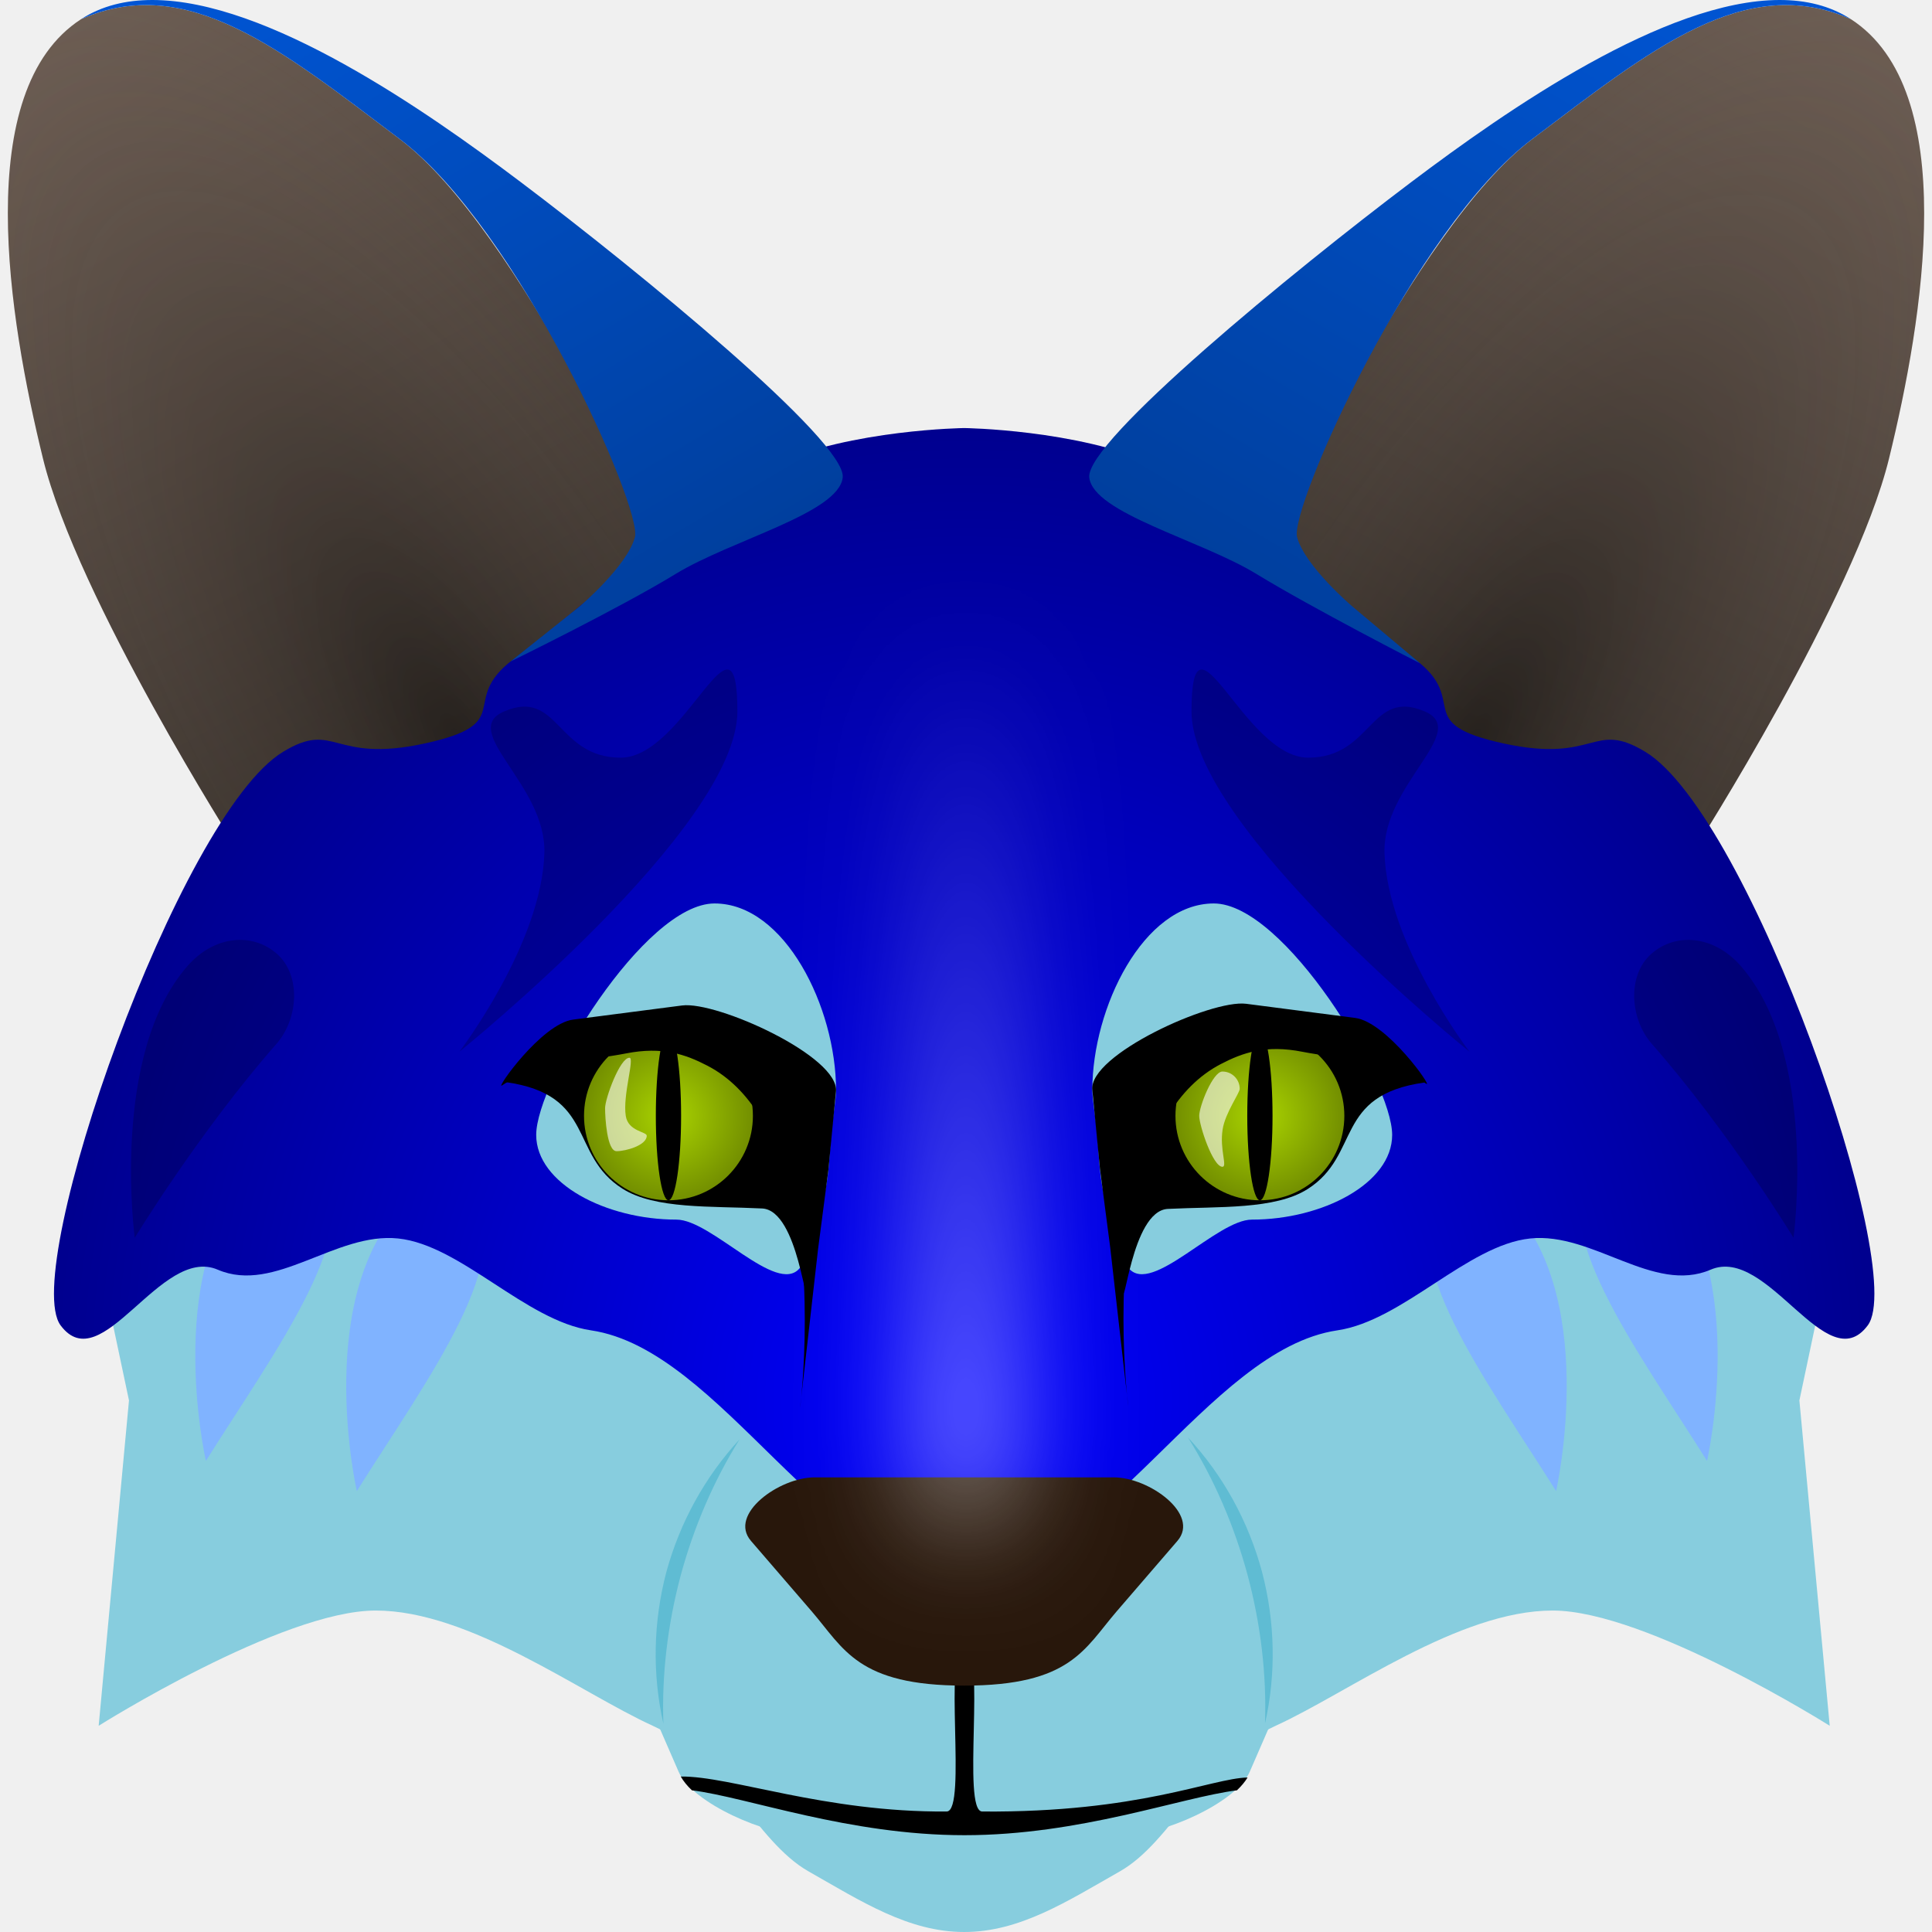
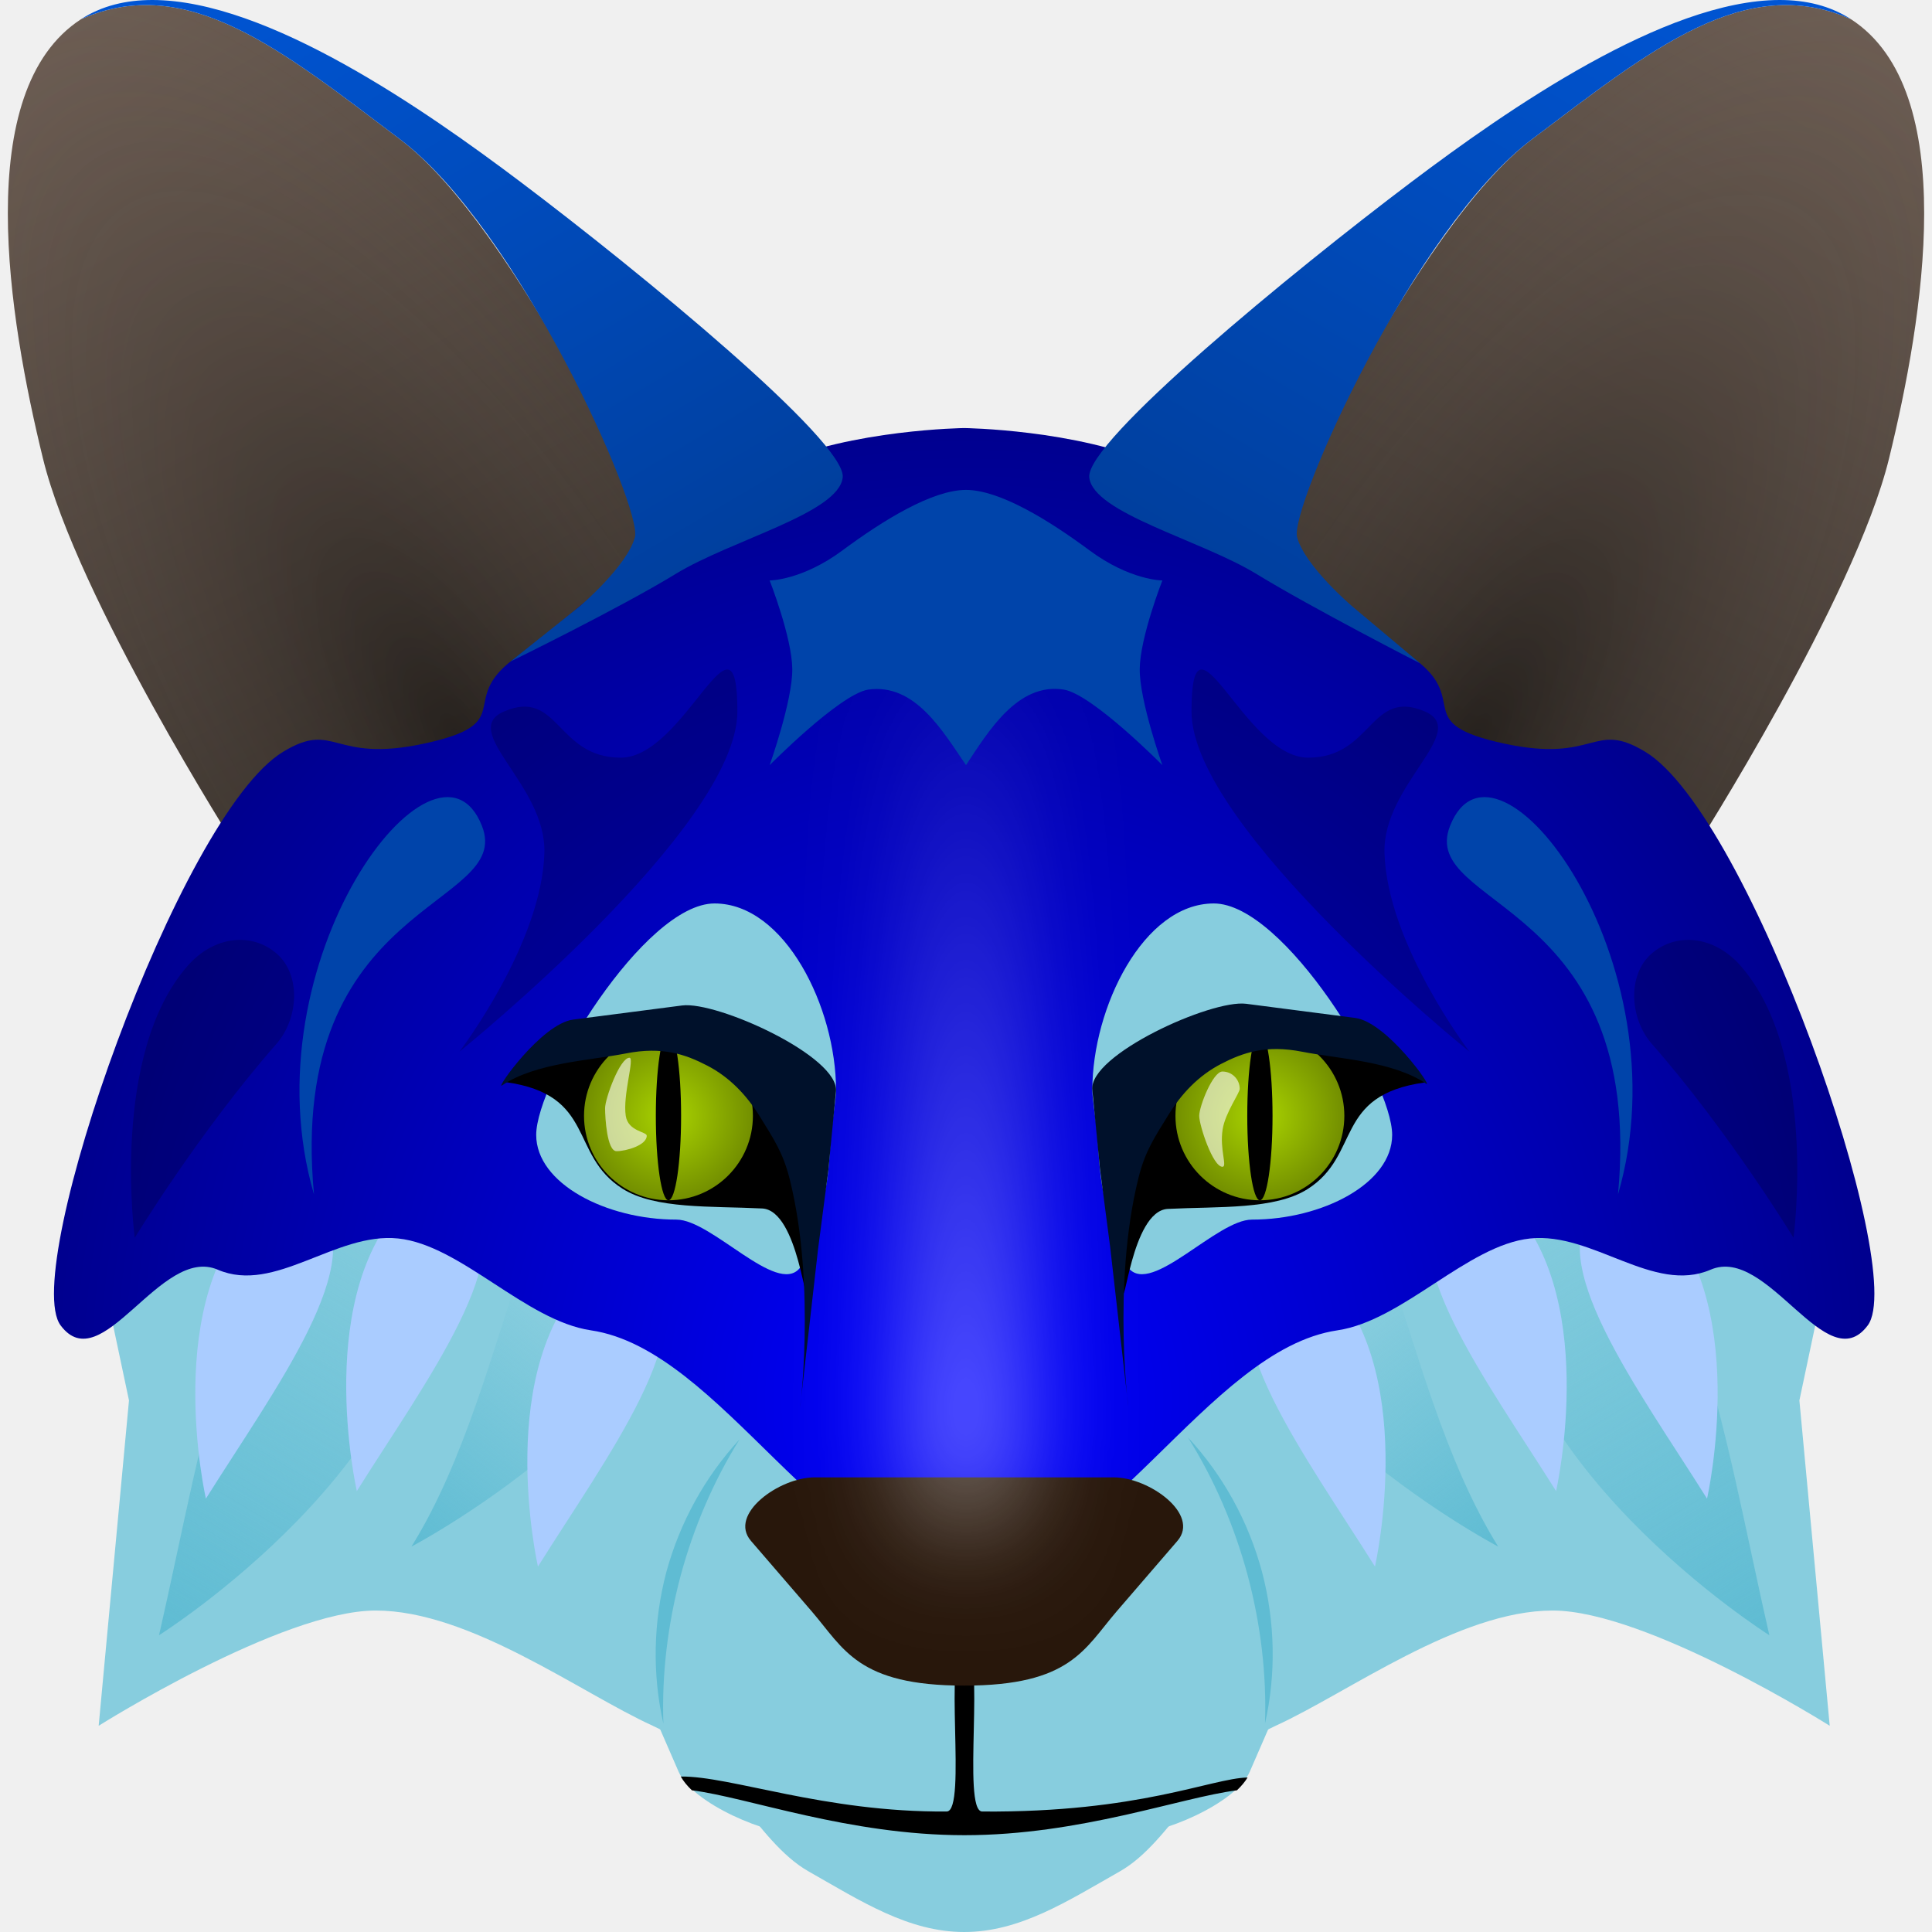
<svg xmlns="http://www.w3.org/2000/svg" xmlns:xlink="http://www.w3.org/1999/xlink" width="512" height="512" viewBox="0 0 135.467 135.467" version="1.1" id="svg5">&gt;
  <defs id="defs2">
+     <linearGradient id="linearGradient23">
+       <stop style="stop-color:#5fbcd3;stop-opacity:1;" offset="0" id="stop23" />
+       <stop style="stop-color:#5fbcd3;stop-opacity:0;" offset="1" id="stop24" />
+     </linearGradient>
+     <linearGradient id="linearGradient21">
+       <stop style="stop-color:#5fbcd3;stop-opacity:1;" offset="0" id="stop21" />
+       <stop style="stop-color:#5fbcd3;stop-opacity:0;" offset="1" id="stop22" />
+     </linearGradient>
    <linearGradient id="linearGradient16">
      <stop style="stop-color:#ffffff;stop-opacity:1;" offset="0" id="stop16" />
      <stop style="stop-color:#ffffff;stop-opacity:0;" offset="1" id="stop17" />
    </linearGradient>
    <linearGradient id="linearGradient15">
      <stop style="stop-color:#000000;stop-opacity:1;" offset="0" id="stop15" />
      <stop style="stop-color:#6c5d53;stop-opacity:0;" offset="1" id="stop14" />
    </linearGradient>
    <linearGradient id="linearGradient13">
      <stop style="stop-color:#000000;stop-opacity:1;" offset="0" id="stop13" />
      <stop style="stop-color:#6c5d53;stop-opacity:0;" offset="1" id="stop10" />
    </linearGradient>
    <linearGradient id="linearGradient1">
      <stop style="stop-color:#0000ff;stop-opacity:1;" offset="0" id="stop1" />
      <stop style="stop-color:#00008f;stop-opacity:1;" offset="1" id="stop4" />
    </linearGradient>
    <linearGradient id="linearGradient36">
      <stop style="stop-color:#0055d4;stop-opacity:1;" offset="0" id="stop35" />
      <stop style="stop-color:#00398f;stop-opacity:1;" offset="1" id="stop36" />
    </linearGradient>
    <linearGradient id="linearGradient34">
      <stop style="stop-color:#0055d4;stop-opacity:1;" offset="0" id="stop33" />
      <stop style="stop-color:#00398f;stop-opacity:1;" offset="1" id="stop34" />
    </linearGradient>
    <linearGradient id="linearGradient11">
      <stop style="stop-color:#aad400;stop-opacity:1;" offset="0" id="stop11" />
      <stop style="stop-color:#738f00;stop-opacity:1;" offset="1" id="stop12" />
    </linearGradient>
    <linearGradient id="linearGradient7">
      <stop style="stop-color:#6c5d53;stop-opacity:1;" offset="0" id="stop7" />
      <stop style="stop-color:#3f3731;stop-opacity:1;" offset="1" id="stop8" />
    </linearGradient>
    <linearGradient id="linearGradient2">
      <stop style="stop-color:#d45500;stop-opacity:1;" offset="0" id="stop2" />
      <stop style="stop-color:#8f3a00;stop-opacity:1;" offset="1" id="stop3" />
    </linearGradient>
    <linearGradient xlink:href="#linearGradient2" id="linearGradient3" x1="-13.142" y1="-3.073" x2="30.591" y2="71.004" gradientUnits="userSpaceOnUse" gradientTransform="translate(10.58333,-5.291667)" />
    <linearGradient xlink:href="#linearGradient2" id="linearGradient4" gradientUnits="userSpaceOnUse" x1="-13.142" y1="-3.073" x2="30.591" y2="71.004" gradientTransform="matrix(-1,0,0,1,125.1999,-5.291667)" />
    <linearGradient xlink:href="#linearGradient7" id="linearGradient8" x1="-9.307" y1="-6.696" x2="24.064" y2="54.768" gradientUnits="userSpaceOnUse" gradientTransform="matrix(0.8036646,0,0,0.8036646,13.17124,6.721986)" />
    <radialGradient xlink:href="#linearGradient11" id="radialGradient12" cx="42.418" cy="88.221" fx="42.418" fy="88.221" r="8.137" gradientUnits="userSpaceOnUse" gradientTransform="matrix(0.7277166,0,0,0.7277166,16.00297,14.04019)" />
    <radialGradient xlink:href="#linearGradient11" id="radialGradient15" gradientUnits="userSpaceOnUse" gradientTransform="matrix(0.7277166,0,0,0.7277166,-119.2093,14.04019)" cx="42.418" cy="88.221" fx="42.418" fy="88.221" r="8.137" />
    <linearGradient xlink:href="#linearGradient7" id="linearGradient24" gradientUnits="userSpaceOnUse" x1="-9.307" y1="-6.696" x2="24.064" y2="54.768" gradientTransform="matrix(-0.8036646,0,0,0.8036646,122.2954,6.721986)" />
    <linearGradient xlink:href="#linearGradient34" id="linearGradient26" gradientUnits="userSpaceOnUse" gradientTransform="matrix(0.8036646,0,0,0.8036646,21.67662,2.469295)" x1="-13.142" y1="-3.073" x2="30.591" y2="71.004" />
    <linearGradient xlink:href="#linearGradient36" id="linearGradient27" gradientUnits="userSpaceOnUse" gradientTransform="matrix(-0.8036646,0,0,0.8036646,113.79,2.469295)" x1="-13.142" y1="-3.073" x2="30.591" y2="71.004" />
    <radialGradient xlink:href="#linearGradient1" id="radialGradient4" cx="67.606" cy="114.696" fx="67.606" fy="114.696" r="63.821" gradientTransform="matrix(1,0,0,1.067857,0,-24.31237)" gradientUnits="userSpaceOnUse" />
    <radialGradient xlink:href="#linearGradient15" id="radialGradient9" cx="102.956" cy="47.284" fx="102.956" fy="47.284" r="22.809" gradientTransform="matrix(0.8523126,0.5230327,-1.401282,2.283472,81.4634,-109.3825)" gradientUnits="userSpaceOnUse" />
    <radialGradient xlink:href="#linearGradient13" id="radialGradient10" cx="32.511" cy="47.284" fx="32.511" fy="47.284" r="22.809" gradientTransform="matrix(0.8499091,-0.5269293,1.425378,2.29906,-62.51791,-39.13937)" gradientUnits="userSpaceOnUse" />
    <filter style="color-interpolation-filters:sRGB" id="filter3" x="-2.236" y="-0.147" width="5.472" height="1.295">
      <feGaussianBlur stdDeviation="4.172" id="feGaussianBlur3" />
    </filter>
    <linearGradient xlink:href="#linearGradient16" id="linearGradient17" x1="67.606" y1="104.13" x2="67.606" y2="36.175" gradientUnits="userSpaceOnUse" />
+     <linearGradient xlink:href="#linearGradient21" id="linearGradient22" x1="124.062" y1="114.657" x2="105.02" y2="83.157" gradientUnits="userSpaceOnUse" />
+     <linearGradient xlink:href="#linearGradient23" id="linearGradient25" x1="11.151" y1="114.657" x2="30.163" y2="82.752" gradientUnits="userSpaceOnUse" />
+     <linearGradient xlink:href="#linearGradient21" id="linearGradient35" gradientUnits="userSpaceOnUse" x1="126.216" y1="113.734" x2="114.555" y2="98.705" gradientTransform="translate(-21.16667,-5.291667)" />
+     <linearGradient xlink:href="#linearGradient21" id="linearGradient37" gradientUnits="userSpaceOnUse" gradientTransform="matrix(-1,0,0,1,155.0663,-5.291667)" x1="126.216" y1="113.734" x2="114.555" y2="98.705" />
  </defs>
  <g id="layer1">
    <path id="path1" style="display:none;fill:url(#linearGradient3);stroke-width:6.35;stroke-linecap:round;stroke-linejoin:round;paint-order:fill markers stroke" d="M -12.64,31.639 C -15.628,19.431 -18.937,-0.47 -9.307,-6.696 0.324,-12.923 18.702,-0.276 29.052,7.528 39.401,15.331 57.136,33.291 57.136,33.291 L 4.309,65.712 c 0,0 -13.961,-21.866 -16.949,-34.074 z" />
    <path id="path3" style="display:none;fill:url(#linearGradient4);stroke-width:6.35;stroke-linecap:round;stroke-linejoin:round;paint-order:fill markers stroke" d="m 148.423,31.639 c 2.988,-12.208 6.297,-32.109 -3.333,-38.335 -9.63,-6.226 -28.009,6.42 -38.358,14.224 C 96.382,15.331 78.647,33.291 78.647,33.291 L 131.474,65.712 c 0,0 13.961,-21.866 16.949,-34.074 z" />
    <path id="rect1" style="fill:url(#linearGradient8);stroke-width:6.35;stroke-linecap:round;stroke-linejoin:round;paint-order:fill markers stroke" d="M 3.013,32.149 C 0.612,22.338 -2.048,6.344 5.692,1.34 13.124,-1.933 19.724,3.488 28.042,9.76 36.359,16.031 46.167,37.906 46.167,37.906 l -13.656,14.533 -15.877,7.094 c 0,0 -11.22,-17.573 -13.621,-27.384 z" />
-     <path id="path2" style="fill:url(#radialGradient10);stroke-width:6.35;stroke-linecap:round;stroke-linejoin:round;paint-order:fill markers stroke;opacity:0.4" d="M 3.013,32.149 C 0.612,22.338 -2.048,6.344 5.692,1.34 13.124,-1.933 19.724,3.488 28.042,9.76 36.359,16.031 46.167,37.906 46.167,37.906 l -13.656,14.533 -15.877,7.094 c 0,0 -11.22,-17.573 -13.621,-27.384 z" />
+     <path id="path2" style="opacity:0.4;fill:url(#radialGradient10);stroke-width:6.35;stroke-linecap:round;stroke-linejoin:round;paint-order:fill markers stroke" d="M 3.013,32.149 C 0.612,22.338 -2.048,6.344 5.692,1.34 13.124,-1.933 19.724,3.488 28.042,9.76 36.359,16.031 46.167,37.906 46.167,37.906 l -13.656,14.533 -15.877,7.094 c 0,0 -11.22,-17.573 -13.621,-27.384 z" />
    <path id="path23" style="display:inline;fill:url(#linearGradient24);stroke-width:6.35;stroke-linecap:round;stroke-linejoin:round;paint-order:fill markers stroke" d="M 132.454,32.149 C 134.855,22.338 137.514,6.344 129.775,1.34 122.343,-1.933 115.742,3.488 107.425,9.76 99.108,16.031 89.3,37.906 89.3,37.906 l 13.656,14.533 15.877,7.094 c 0,0 11.22,-17.573 13.621,-27.384 z" />
    <path id="rect5" style="fill:#87cdde;stroke-width:6.35;stroke-linecap:round;stroke-linejoin:round;paint-order:fill markers stroke" d="m 6.917,88.139 60.689,-12.758 60.689,12.758 -2.126,10.055 2.126,22.813 c 0,0 -12.825,-8.08 -19.425,-8.08 -6.599,0 -14.324,5.752 -19.425,8.08 -5.101,2.328 -7.215,8.103 -10.919,10.207 -3.704,2.104 -7.013,4.253 -10.919,4.253 -3.906,0 -7.215,-2.149 -10.919,-4.253 -3.704,-2.104 -5.819,-7.879 -10.919,-10.207 -5.101,-2.328 -12.825,-8.08 -19.425,-8.08 -6.599,0 -19.425,8.08 -19.425,8.08 L 9.044,98.194 Z" />
-     <path id="rect4" style="fill:#80b3ff;stroke-width:6.35;stroke-linecap:round;stroke-linejoin:round;paint-order:fill markers stroke" d="m 22.1,81.821 c -1.149,-1.003 -2.815,-1.078 -3.893,0 -7.001,6.436 -3.77,20.614 -3.77,20.614 4.748,-7.575 11.818,-16.986 7.663,-20.614 z" />
-     <path id="path4" style="fill:#80b3ff;stroke-width:6.35;stroke-linecap:round;stroke-linejoin:round;paint-order:fill markers stroke" d="m 112.03,81.821 c 1.149,-1.003 2.815,-1.078 3.893,0 7.001,6.436 3.77,20.614 3.77,20.614 -4.748,-7.575 -11.818,-16.986 -7.663,-20.614 z" />
-     <path id="path5" style="fill:#80b3ff;stroke-width:6.35;stroke-linecap:round;stroke-linejoin:round;paint-order:fill markers stroke" d="m 101.446,83.937 c 1.149,-1.003 2.815,-1.078 3.893,0 7.001,6.436 3.77,20.614 3.77,20.614 -4.748,-7.575 -11.818,-16.986 -7.663,-20.614 z" />
-     <path id="path8" style="fill:#80b3ff;stroke-width:6.35;stroke-linecap:round;stroke-linejoin:round;paint-order:fill markers stroke" d="m 32.683,83.937 c -1.149,-1.003 -2.815,-1.078 -3.893,0 -7.001,6.436 -3.77,20.614 -3.77,20.614 4.748,-7.575 11.818,-16.986 7.663,-20.614 z" />
-     <path id="path9" style="display:inline;fill:url(#radialGradient9);stroke-width:6.35;stroke-linecap:round;stroke-linejoin:round;paint-order:fill markers stroke;opacity:0.4" d="M 132.454,32.149 C 134.855,22.338 137.514,6.344 129.775,1.34 122.343,-1.933 115.742,3.488 107.425,9.76 99.108,16.031 89.3,37.906 89.3,37.906 l 13.656,14.533 15.877,7.094 c 0,0 11.22,-17.573 13.621,-27.384 z" />
+     <path id="path20" style="fill:url(#linearGradient25);stroke-width:6.35;stroke-linecap:round;stroke-linejoin:round;paint-order:fill markers stroke" d="m 25.758,82.766 c 2.427,0.165 4.39,1.958 4.39,4.39 0.637,15.153 -18.997,27.501 -18.997,27.501 3.188,-13.898 5.828,-32.486 14.607,-31.891 z" />
+     <path id="rect4" style="fill:#aaccff;stroke-width:6.35;stroke-linecap:round;stroke-linejoin:round;paint-order:fill markers stroke" d="m 22.1,84.467 c -1.149,-1.003 -2.815,-1.078 -3.893,0 -7.001,6.436 -3.77,20.614 -3.77,20.614 4.748,-7.575 11.818,-16.986 7.663,-20.614 z" />
+     <path id="path21" style="fill:url(#linearGradient22);stroke-width:6.35;stroke-linecap:round;stroke-linejoin:round;paint-order:fill markers stroke" d="m 109.455,82.766 c -2.427,0.165 -4.39,1.958 -4.39,4.39 -0.637,15.153 18.997,27.501 18.997,27.501 -3.188,-13.898 -5.828,-32.486 -14.607,-31.891 z" />
+     <path id="path4" style="fill:#aaccff;stroke-width:6.35;stroke-linecap:round;stroke-linejoin:round;paint-order:fill markers stroke" d="m 112.03,84.467 c 1.149,-1.003 2.815,-1.078 3.893,0 7.001,6.436 3.77,20.614 3.77,20.614 -4.748,-7.575 -11.818,-16.986 -7.663,-20.614 z" />
+     <path id="path5" style="fill:#aaccff;stroke-width:6.35;stroke-linecap:round;stroke-linejoin:round;paint-order:fill markers stroke" d="m 101.446,83.937 c 1.149,-1.003 2.815,-1.078 3.893,0 7.001,6.436 3.77,20.614 3.77,20.614 -4.748,-7.575 -11.818,-16.986 -7.663,-20.614 z" />
+     <path id="path8" style="fill:#aaccff;stroke-width:6.35;stroke-linecap:round;stroke-linejoin:round;paint-order:fill markers stroke" d="m 32.683,83.937 c -1.149,-1.003 -2.815,-1.078 -3.893,0 -7.001,6.436 -3.77,20.614 -3.77,20.614 4.748,-7.575 11.818,-16.986 7.663,-20.614 z" />
+     <path id="path37" style="fill:url(#linearGradient37);stroke-width:6.35;stroke-linecap:round;stroke-linejoin:round;paint-order:fill markers stroke" d="m 45.612,77.475 c 2.427,0.165 4.39,1.958 4.39,4.39 0.637,15.153 -21.152,26.577 -21.152,26.577 7.433,-11.932 7.982,-31.563 16.761,-30.967 z" />
+     <path id="path9" style="display:inline;opacity:0.4;fill:url(#radialGradient9);stroke-width:6.35;stroke-linecap:round;stroke-linejoin:round;paint-order:fill markers stroke" d="M 132.454,32.149 C 134.855,22.338 137.514,6.344 129.775,1.34 122.343,-1.933 115.742,3.488 107.425,9.76 99.108,16.031 89.3,37.906 89.3,37.906 l 13.656,14.533 15.877,7.094 c 0,0 11.22,-17.573 13.621,-27.384 z" />
+     <path id="path34" style="fill:url(#linearGradient35);stroke-width:6.35;stroke-linecap:round;stroke-linejoin:round;paint-order:fill markers stroke" d="m 88.288,77.475 c -2.427,0.165 -4.39,1.958 -4.39,4.39 -0.637,15.153 21.151,26.577 21.151,26.577 C 97.616,96.51 97.067,76.879 88.288,77.475 Z" />
+     <path id="path35" style="fill:#aaccff;stroke-width:6.35;stroke-linecap:round;stroke-linejoin:round;paint-order:fill markers stroke" d="m 88.746,89.229 c 1.149,-1.003 2.815,-1.078 3.893,0 7.001,6.436 3.77,20.614 3.77,20.614 -4.748,-7.575 -11.818,-16.986 -7.663,-20.614 z" />
+     <path id="path36" style="fill:#aaccff;stroke-width:6.35;stroke-linecap:round;stroke-linejoin:round;paint-order:fill markers stroke" d="m 45.383,89.229 c -1.149,-1.003 -2.815,-1.078 -3.893,0 -7.001,6.436 -3.77,20.614 -3.77,20.614 4.748,-7.575 11.818,-16.986 7.663,-20.614 z" />
    <path id="rect2" style="fill:url(#radialGradient4);stroke-width:6.35;stroke-linecap:round;stroke-linejoin:round;paint-order:fill markers stroke" d="m 67.606,30.014 c 0,0 -7.853,0.097 -13.411,2.552 -5.558,2.455 -10.602,7.9 -18.237,13.69 -3.859,2.926 0.363,4.451 -6.177,5.874 -6.54,1.423 -6.228,-1.659 -9.934,0.586 -7.311,4.43 -18.478,36.341 -15.598,40.215 2.88,3.873 7.007,-5.631 11.019,-3.904 4.012,1.727 8.262,-2.651 12.654,-2.188 4.393,0.463 8.929,5.765 13.515,6.441 9.172,1.351 16.464,17.011 26.169,17.011 9.704,0 16.997,-15.66 26.169,-17.011 4.586,-0.676 9.122,-5.978 13.515,-6.441 4.393,-0.463 8.642,3.915 12.654,2.188 4.012,-1.727 8.139,7.778 11.019,3.904 2.88,-3.873 -8.287,-35.785 -15.598,-40.215 -3.706,-2.246 -3.395,0.836 -9.934,-0.586 -6.54,-1.423 -2.317,-2.948 -6.177,-5.874 C 91.618,40.466 86.574,35.021 81.017,32.566 75.459,30.111 67.606,30.014 67.606,30.014 Z" />
    <path id="rect30" style="fill:#87cdde;stroke-width:6.35;stroke-linecap:round;stroke-linejoin:round;paint-order:fill markers stroke" d="m 49.484,113.9 h 36.245 c 2.468,0 5.439,2.192 4.455,4.455 l -2.552,5.867 c -0.984,2.263 -6.24,4.455 -8.708,4.455 H 56.288 c -2.468,0 -7.723,-2.192 -8.708,-4.455 l -2.552,-5.867 c -0.984,-2.263 1.987,-4.455 4.455,-4.455 z" />
    <path id="path31" style="fill:#000000;stroke-width:6.35;stroke-linecap:round;stroke-linejoin:round;paint-order:fill markers stroke" d="m 67.625,115.483 c -1.548,0 0.214,11.524 -1.246,11.535 -8.579,0.066 -15.14,-2.495 -18.645,-2.452 0.186,0.327 0.449,0.651 0.782,0.966 3.931,0.494 10.981,3.147 19.108,3.147 8.126,0 15.176,-2.653 19.107,-3.147 0.311,-0.293 0.561,-0.594 0.746,-0.898 -2.564,0.059 -7.573,2.47 -18.607,2.385 -1.459,-0.011 0.302,-11.535 -1.246,-11.535 z" />
    <path id="rect6" style="fill:#28170b;stroke-width:6.35;stroke-linecap:round;stroke-linejoin:round;paint-order:fill markers stroke" d="m 57.112,103.59 c -2.468,0 -6.067,2.586 -4.455,4.455 l 4.253,4.933 c 2.269,2.632 3.222,5.213 10.697,5.213 7.475,0 8.427,-2.581 10.697,-5.213 l 4.253,-4.933 c 1.612,-1.869 -1.987,-4.455 -4.455,-4.455 z" />
    <rect style="opacity:0.8;mix-blend-mode:normal;fill:url(#linearGradient17);stroke-width:6.561;stroke-linecap:round;stroke-linejoin:round;paint-order:fill markers stroke;filter:url(#filter3)" id="rect3" width="4.478" height="67.955" x="65.367" y="36.175" ry="5.71" rx="5.348" transform="matrix(1,0,0,0.936629,0.1272071,10.11785)" />
    <path id="path6" style="fill:#87cdde;stroke-width:6.35;stroke-linecap:round;stroke-linejoin:round;paint-order:fill markers stroke" d="m 58.62,76.426 c 0,0.723 -0.21,1.748 -0.323,2.908 -0.114,1.16 -0.132,2.456 -0.351,3.721 -0.438,2.529 -1.079,4.933 -1.887,5.881 -1.616,1.895 -6.163,-3.42 -8.628,-3.42 -4.93,0 -9.834,-2.531 -9.834,-5.94 0,-3.723 7.575,-16.228 12.505,-16.228 4.93,1e-6 8.518,7.293 8.518,13.078 z" />
    <path id="rect13" style="stroke-width:6.35;stroke-linecap:round;stroke-linejoin:round;paint-order:fill markers stroke" d="m 57.009,79.047 -0.399,11.188 c -0.082,2.305 -0.588,-5.371 -3.169,-5.5 -3.576,-0.179 -7.515,0.063 -9.801,-1.391 -3.756,-2.389 -1.822,-6.581 -8.196,-7.472 1.63,-5.388 21.82,-3.966 21.565,3.174 z" />
    <circle style="fill:url(#radialGradient12);stroke-width:6.35;stroke-linecap:round;stroke-linejoin:round;paint-order:fill markers stroke" id="path10" cx="46.871" cy="78.24" r="5.921" />
    <ellipse style="fill:#000000;stroke-width:6.35;stroke-linecap:round;stroke-linejoin:round;paint-order:fill markers stroke" id="path11" cx="46.871" cy="78.24" rx="0.886" ry="5.921" />
-     <path id="rect12" style="stroke-width:6.35;stroke-linecap:round;stroke-linejoin:round;paint-order:fill markers stroke" d="m 40.186,71.492 7.643,-0.991 c 2.448,-0.317 11.063,3.59 10.785,6.043 l -0.533,5.521 -0.721,5.521 -0.627,5.521 -0.627,5.521 c -0.023,0.202 0.039,-0.217 0.114,-1.079 0.075,-0.861 0.165,-2.165 0.198,-3.731 0.033,-1.566 0.01,-3.395 -0.14,-5.308 -0.15,-1.913 -0.427,-3.909 -0.9,-5.809 -0.474,-1.901 -1.144,-2.855 -2.083,-4.386 -0.938,-1.53 -2.144,-2.786 -3.687,-3.588 -1.543,-0.802 -3.161,-1.366 -5.714,-0.864 -2.553,0.502 -6.346,0.651 -8.694,2.245 -0.501,0.34 2.761,-4.327 4.986,-4.616 z" />
+     <path id="rect12" style="stroke-width:6.35;stroke-linecap:round;stroke-linejoin:round;paint-order:fill markers stroke;fill:#00112b" d="m 40.186,71.492 7.643,-0.991 c 2.448,-0.317 11.063,3.59 10.785,6.043 l -0.533,5.521 -0.721,5.521 -0.627,5.521 -0.627,5.521 c -0.023,0.202 0.039,-0.217 0.114,-1.079 0.075,-0.861 0.165,-2.165 0.198,-3.731 0.033,-1.566 0.01,-3.395 -0.14,-5.308 -0.15,-1.913 -0.427,-3.909 -0.9,-5.809 -0.474,-1.901 -1.144,-2.855 -2.083,-4.386 -0.938,-1.53 -2.144,-2.786 -3.687,-3.588 -1.543,-0.802 -3.161,-1.366 -5.714,-0.864 -2.553,0.502 -6.346,0.651 -8.694,2.245 -0.501,0.34 2.761,-4.327 4.986,-4.616 z" />
    <path id="path7" style="fill:#87cdde;stroke-width:6.35;stroke-linecap:round;stroke-linejoin:round;paint-order:fill markers stroke" d="m 76.592,76.426 c 0,0.723 0.21,1.748 0.323,2.908 0.114,1.16 0.132,2.456 0.351,3.721 0.438,2.529 1.079,4.933 1.887,5.881 1.616,1.895 6.163,-3.42 8.628,-3.42 4.93,0 9.834,-2.531 9.834,-5.94 0,-3.723 -7.575,-16.228 -12.505,-16.228 -4.93,1e-6 -8.518,7.293 -8.518,13.078 z" />
    <path id="path29" style="stroke-width:6.35;stroke-linecap:round;stroke-linejoin:round;paint-order:fill markers stroke" d="m 78.318,79.077 0.399,11.188 c 0.082,2.305 0.588,-5.371 3.169,-5.5 3.576,-0.179 7.515,0.063 9.801,-1.391 3.756,-2.389 1.822,-6.581 8.196,-7.472 -1.63,-5.388 -21.82,-3.966 -21.565,3.174 z" />
    <circle style="fill:url(#radialGradient15);stroke-width:6.35;stroke-linecap:round;stroke-linejoin:round;paint-order:fill markers stroke" id="circle14" cx="-88.341" cy="78.24" r="5.921" transform="scale(-1,1)" />
    <ellipse style="fill:#000000;stroke-width:6.35;stroke-linecap:round;stroke-linejoin:round;paint-order:fill markers stroke" id="ellipse14" cx="-88.341" cy="78.24" rx="0.886" ry="5.921" transform="scale(-1,1)" />
    <path id="path25" style="fill:url(#linearGradient26);stroke-width:6.35;stroke-linecap:round;stroke-linejoin:round;paint-order:fill markers stroke" d="M 10.698,1.2375824e-5 C 8.841,-0.003 7.143,0.402 5.692,1.341 13.124,-1.933 19.724,3.488 28.042,9.76 c 8.317,6.271 17.018,25.884 16.477,27.903 -0.541,2.019 -3.846,4.835 -3.846,4.835 l -4.882,3.889 c 0,0 7.649,-3.739 11.568,-6.135 3.92,-2.396 11.455,-4.267 11.73,-6.774 C 59.365,30.969 44.836,19.043 36.519,12.772 29.761,7.676 18.743,0.011 10.698,1.2375824e-5 Z" />
    <path id="path26" style="fill:url(#linearGradient27);stroke-width:6.35;stroke-linecap:round;stroke-linejoin:round;paint-order:fill markers stroke" d="M 124.769,1.2375824e-5 C 126.626,-0.003 128.324,0.402 129.775,1.341 122.343,-1.933 115.742,3.488 107.425,9.76 99.108,16.031 90.407,35.644 90.948,37.663 c 0.541,2.019 3.846,4.835 3.846,4.835 l 4.79,4.021 c 0,0 -7.556,-3.871 -11.476,-6.268 C 84.188,37.854 76.652,35.984 76.377,33.477 76.102,30.969 90.63,19.043 98.948,12.772 105.706,7.676 116.724,0.011 124.769,1.2375824e-5 Z" />
    <path id="path27" style="opacity:0.6;fill:#ffffff;stroke-width:6.35;stroke-linecap:round;stroke-linejoin:round;paint-order:fill markers stroke" d="m 44.135,74.167 c -0.67,-5.7e-5 -1.708,2.863 -1.708,3.533 -5.7e-5,0.67 0.132,3.018 0.802,3.018 0.67,5.9e-5 2.119,-0.415 2.119,-1.085 2.5e-5,-0.286 -1.306,-0.298 -1.472,-1.393 -0.222,-1.472 0.642,-4.073 0.258,-4.073 z m 41.578,0.966 c -0.67,-5.7e-5 -1.627,2.437 -1.627,3.107 -5.8e-5,0.67 0.957,3.572 1.627,3.572 0.366,-9.3e-5 -0.207,-1.214 0.015,-2.622 0.185,-1.17 1.198,-2.54 1.198,-2.844 -1.71e-4,-0.67 -0.543,-1.213 -1.213,-1.213 z" />
-     <path id="path28" style="stroke-width:6.35;stroke-linecap:round;stroke-linejoin:round;paint-order:fill markers stroke" d="m 95.02,71.374 -7.643,-0.991 C 84.929,70.067 76.314,73.974 76.592,76.427 l 0.533,5.521 0.721,5.521 0.627,5.521 0.627,5.521 c 0.023,0.202 -0.039,-0.217 -0.114,-1.079 -0.075,-0.861 -0.165,-2.165 -0.198,-3.731 -0.033,-1.566 -0.01,-3.395 0.14,-5.308 0.15,-1.913 0.427,-3.909 0.9,-5.809 0.474,-1.901 1.144,-2.855 2.083,-4.386 0.938,-1.53 2.144,-2.786 3.687,-3.588 1.543,-0.802 3.161,-1.366 5.714,-0.864 2.553,0.502 6.346,0.651 8.694,2.245 0.501,0.34 -2.761,-4.327 -4.986,-4.616 z" />
+     <path id="path28" style="stroke-width:6.35;stroke-linecap:round;stroke-linejoin:round;paint-order:fill markers stroke;fill:#00112b" d="m 95.02,71.374 -7.643,-0.991 C 84.929,70.067 76.314,73.974 76.592,76.427 l 0.533,5.521 0.721,5.521 0.627,5.521 0.627,5.521 c 0.023,0.202 -0.039,-0.217 -0.114,-1.079 -0.075,-0.861 -0.165,-2.165 -0.198,-3.731 -0.033,-1.566 -0.01,-3.395 0.14,-5.308 0.15,-1.913 0.427,-3.909 0.9,-5.809 0.474,-1.901 1.144,-2.855 2.083,-4.386 0.938,-1.53 2.144,-2.786 3.687,-3.588 1.543,-0.802 3.161,-1.366 5.714,-0.864 2.553,0.502 6.346,0.651 8.694,2.245 0.501,0.34 -2.761,-4.327 -4.986,-4.616 z" />
    <path style="fill:#5fbcd3;stroke-width:6.35;stroke-linecap:round;stroke-linejoin:round;paint-order:fill markers stroke" d="m 51.853,100.929 c -2.412,2.608 -4.179,5.812 -5.132,9.302 -0.92,3.499 -0.992,7.157 -0.207,10.622 -0.117,-3.402 0.294,-6.925 1.207,-10.354 0.923,-3.426 2.329,-6.682 4.132,-9.57 z" id="path33" />
    <path style="fill:#5fbcd3;stroke-width:6.35;stroke-linecap:round;stroke-linejoin:round;paint-order:fill markers stroke" d="m 83.291,100.784 c 1.838,2.923 3.268,6.229 4.201,9.708 0.913,3.429 1.324,6.952 1.207,10.354 0.784,-3.464 0.713,-7.123 -0.207,-10.622 -0.952,-3.547 -2.745,-6.801 -5.2,-9.44 z" id="path32" />
-     <path id="path12" style="opacity:0.2;fill:#000000;stroke-width:6.35;stroke-linecap:round;stroke-linejoin:round;paint-order:fill markers stroke;fill-opacity:1" d="m 19.387,73.188 c -5.439,6.204 -9.939,13.603 -9.939,13.603 0,0 -1.732,-12.863 3.707,-19.066 1.874,-2.138 4.535,-2.359 6.256,-0.85 1.721,1.509 1.51,4.563 -0.024,6.314 z" />
-     <path id="path13" style="opacity:0.2;fill:#000000;stroke-width:6.35;stroke-linecap:round;stroke-linejoin:round;paint-order:fill markers stroke;fill-opacity:1" d="m 115.819,73.188 c 5.439,6.204 9.939,13.603 9.939,13.603 0,0 1.732,-12.863 -3.707,-19.066 -1.874,-2.138 -4.535,-2.359 -6.256,-0.85 -1.721,1.509 -1.51,4.563 0.025,6.314 z" />
-     <path id="path14" style="opacity:0.2;fill:#000000;stroke-width:6.35;stroke-linecap:round;stroke-linejoin:round;paint-order:fill markers stroke;fill-opacity:1" d="m 99.9,49.884 c 3.215,1.378 -2.954,5.116 -2.823,9.909 0.174,6.369 5.956,13.946 5.956,13.946 0,0 -19.488,-15.709 -19.488,-23.855 0,-8.146 3.661,3.241 8.178,3.241 4.516,1e-6 4.345,-4.884 8.178,-3.241 z" />
-     <path id="path15" style="opacity:0.2;fill:#000000;stroke-width:6.35;stroke-linecap:round;stroke-linejoin:round;paint-order:fill markers stroke;fill-opacity:1" d="m 35.348,49.884 c -3.215,1.378 2.954,5.116 2.823,9.909 -0.174,6.369 -5.956,13.946 -5.956,13.946 0,0 19.488,-15.709 19.488,-23.855 0,-8.146 -3.661,3.241 -8.178,3.241 -4.516,1e-6 -4.345,-4.884 -8.178,-3.241 z" />
+     <path id="path12" style="opacity:0.2;fill:#000000;fill-opacity:1;stroke-width:6.35;stroke-linecap:round;stroke-linejoin:round;paint-order:fill markers stroke" d="m 19.387,73.188 c -5.439,6.204 -9.939,13.603 -9.939,13.603 0,0 -1.732,-12.863 3.707,-19.066 1.874,-2.138 4.535,-2.359 6.256,-0.85 1.721,1.509 1.51,4.563 -0.024,6.314 z" />
+     <path id="path13" style="opacity:0.2;fill:#000000;fill-opacity:1;stroke-width:6.35;stroke-linecap:round;stroke-linejoin:round;paint-order:fill markers stroke" d="m 115.819,73.188 c 5.439,6.204 9.939,13.603 9.939,13.603 0,0 1.732,-12.863 -3.707,-19.066 -1.874,-2.138 -4.535,-2.359 -6.256,-0.85 -1.721,1.509 -1.51,4.563 0.025,6.314 z" />
+     <path id="path14" style="opacity:0.2;fill:#000000;fill-opacity:1;stroke-width:6.35;stroke-linecap:round;stroke-linejoin:round;paint-order:fill markers stroke" d="m 99.9,49.884 c 3.215,1.378 -2.954,5.116 -2.823,9.909 0.174,6.369 5.956,13.946 5.956,13.946 0,0 -19.488,-15.709 -19.488,-23.855 0,-8.146 3.661,3.241 8.178,3.241 4.516,1e-6 4.345,-4.884 8.178,-3.241 z" />
+     <path id="path15" style="opacity:0.2;fill:#000000;fill-opacity:1;stroke-width:6.35;stroke-linecap:round;stroke-linejoin:round;paint-order:fill markers stroke" d="m 35.348,49.884 c -3.215,1.378 2.954,5.116 2.823,9.909 -0.174,6.369 -5.956,13.946 -5.956,13.946 0,0 19.488,-15.709 19.488,-23.855 0,-8.146 -3.661,3.241 -8.178,3.241 -4.516,1e-6 -4.345,-4.884 -8.178,-3.241 z" />
+     <path id="path18" style="fill:#0044aa;stroke-width:1.058;stroke-linecap:round;stroke-linejoin:round;paint-order:markers stroke fill;opacity:1" d="M 23.358,78.767 C 22.987,61.743 40.441,48.27 41.421,56.864 c 0.704,6.173 -14.565,1.412 -18.062,21.903 z" transform="rotate(-15,41.57925,86.3585)" />
+     <path id="path19" style="fill:#0044aa;stroke-width:1.058;stroke-linecap:round;stroke-linejoin:round;paint-order:markers stroke fill;opacity:1" d="M 23.358,78.767 C 22.987,61.743 40.441,48.27 41.421,56.864 c 0.704,6.173 -14.565,1.412 -18.062,21.903 z" transform="matrix(-0.9659258,-0.258819,-0.258819,0.9659258,156.4011,13.7041)" />
+     <path id="rect25" style="opacity:1;fill:#0044aa;stroke-width:1.058;stroke-linecap:round;stroke-linejoin:round;paint-order:markers stroke fill" d="m 53.966,40.701 c 0,0 2.264,0 5.118,-2.117 2.853,-2.117 6.295,-4.233 8.65,-4.233 2.355,0 5.797,2.117 8.65,4.233 2.853,2.117 5.118,2.117 5.118,2.117 0,0 -1.566,3.988 -1.587,6.21 -0.021,2.222 1.587,6.739 1.587,6.739 0,0 -4.869,-4.928 -6.884,-5.292 -3.253,-0.537 -5.325,2.936 -6.884,5.292 -1.635,-2.38 -3.579,-5.779 -6.884,-5.292 -2.015,0.364 -6.884,5.292 -6.884,5.292 0,0 1.609,-4.517 1.587,-6.739 -0.021,-2.222 -1.587,-6.21 -1.587,-6.21 z" />
  </g>
</svg>
